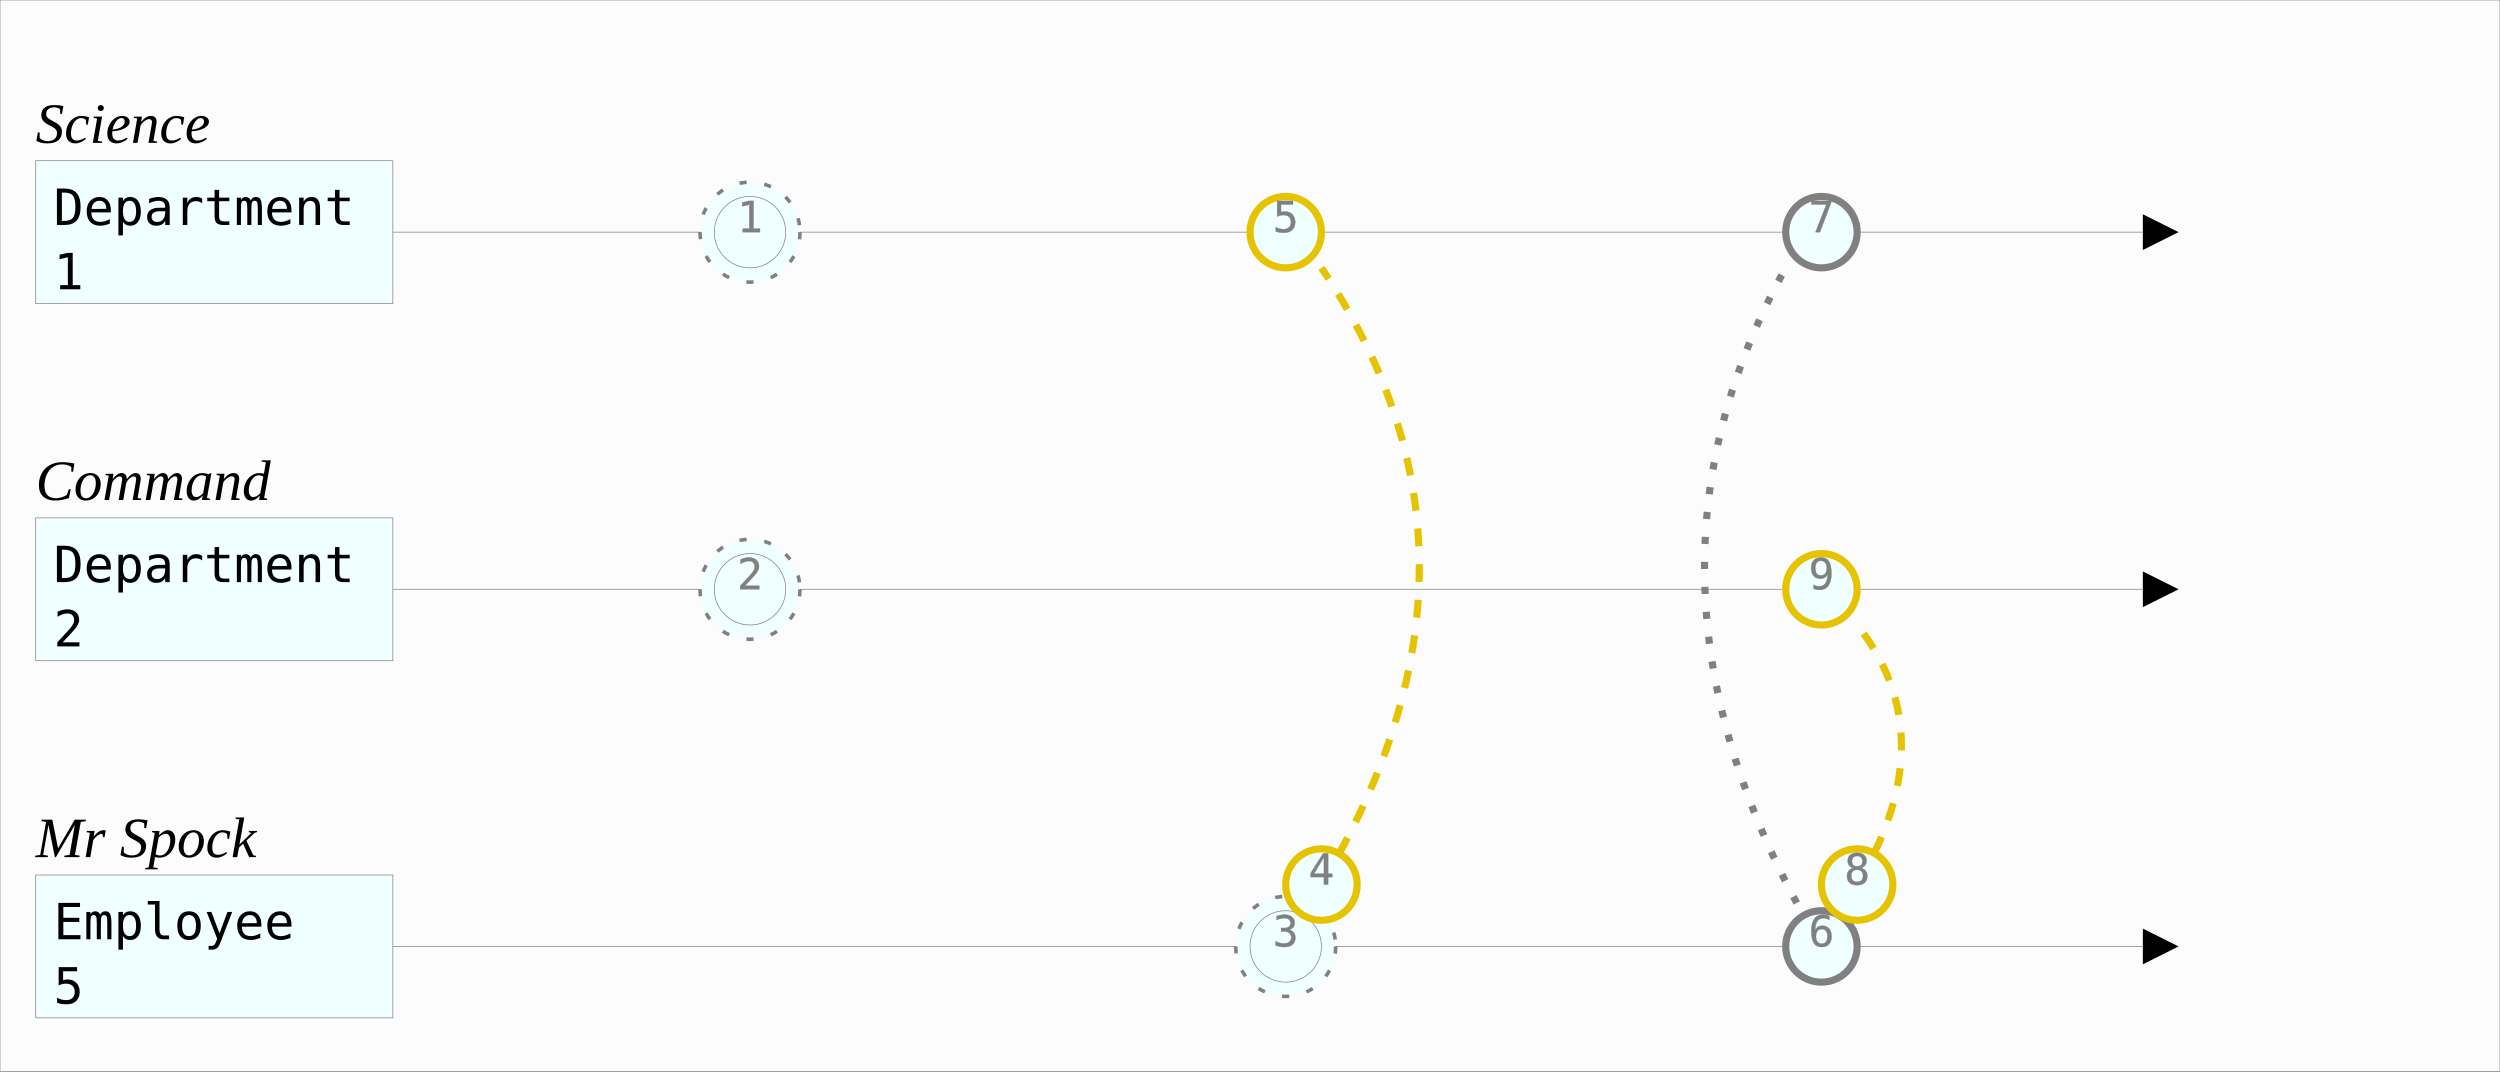
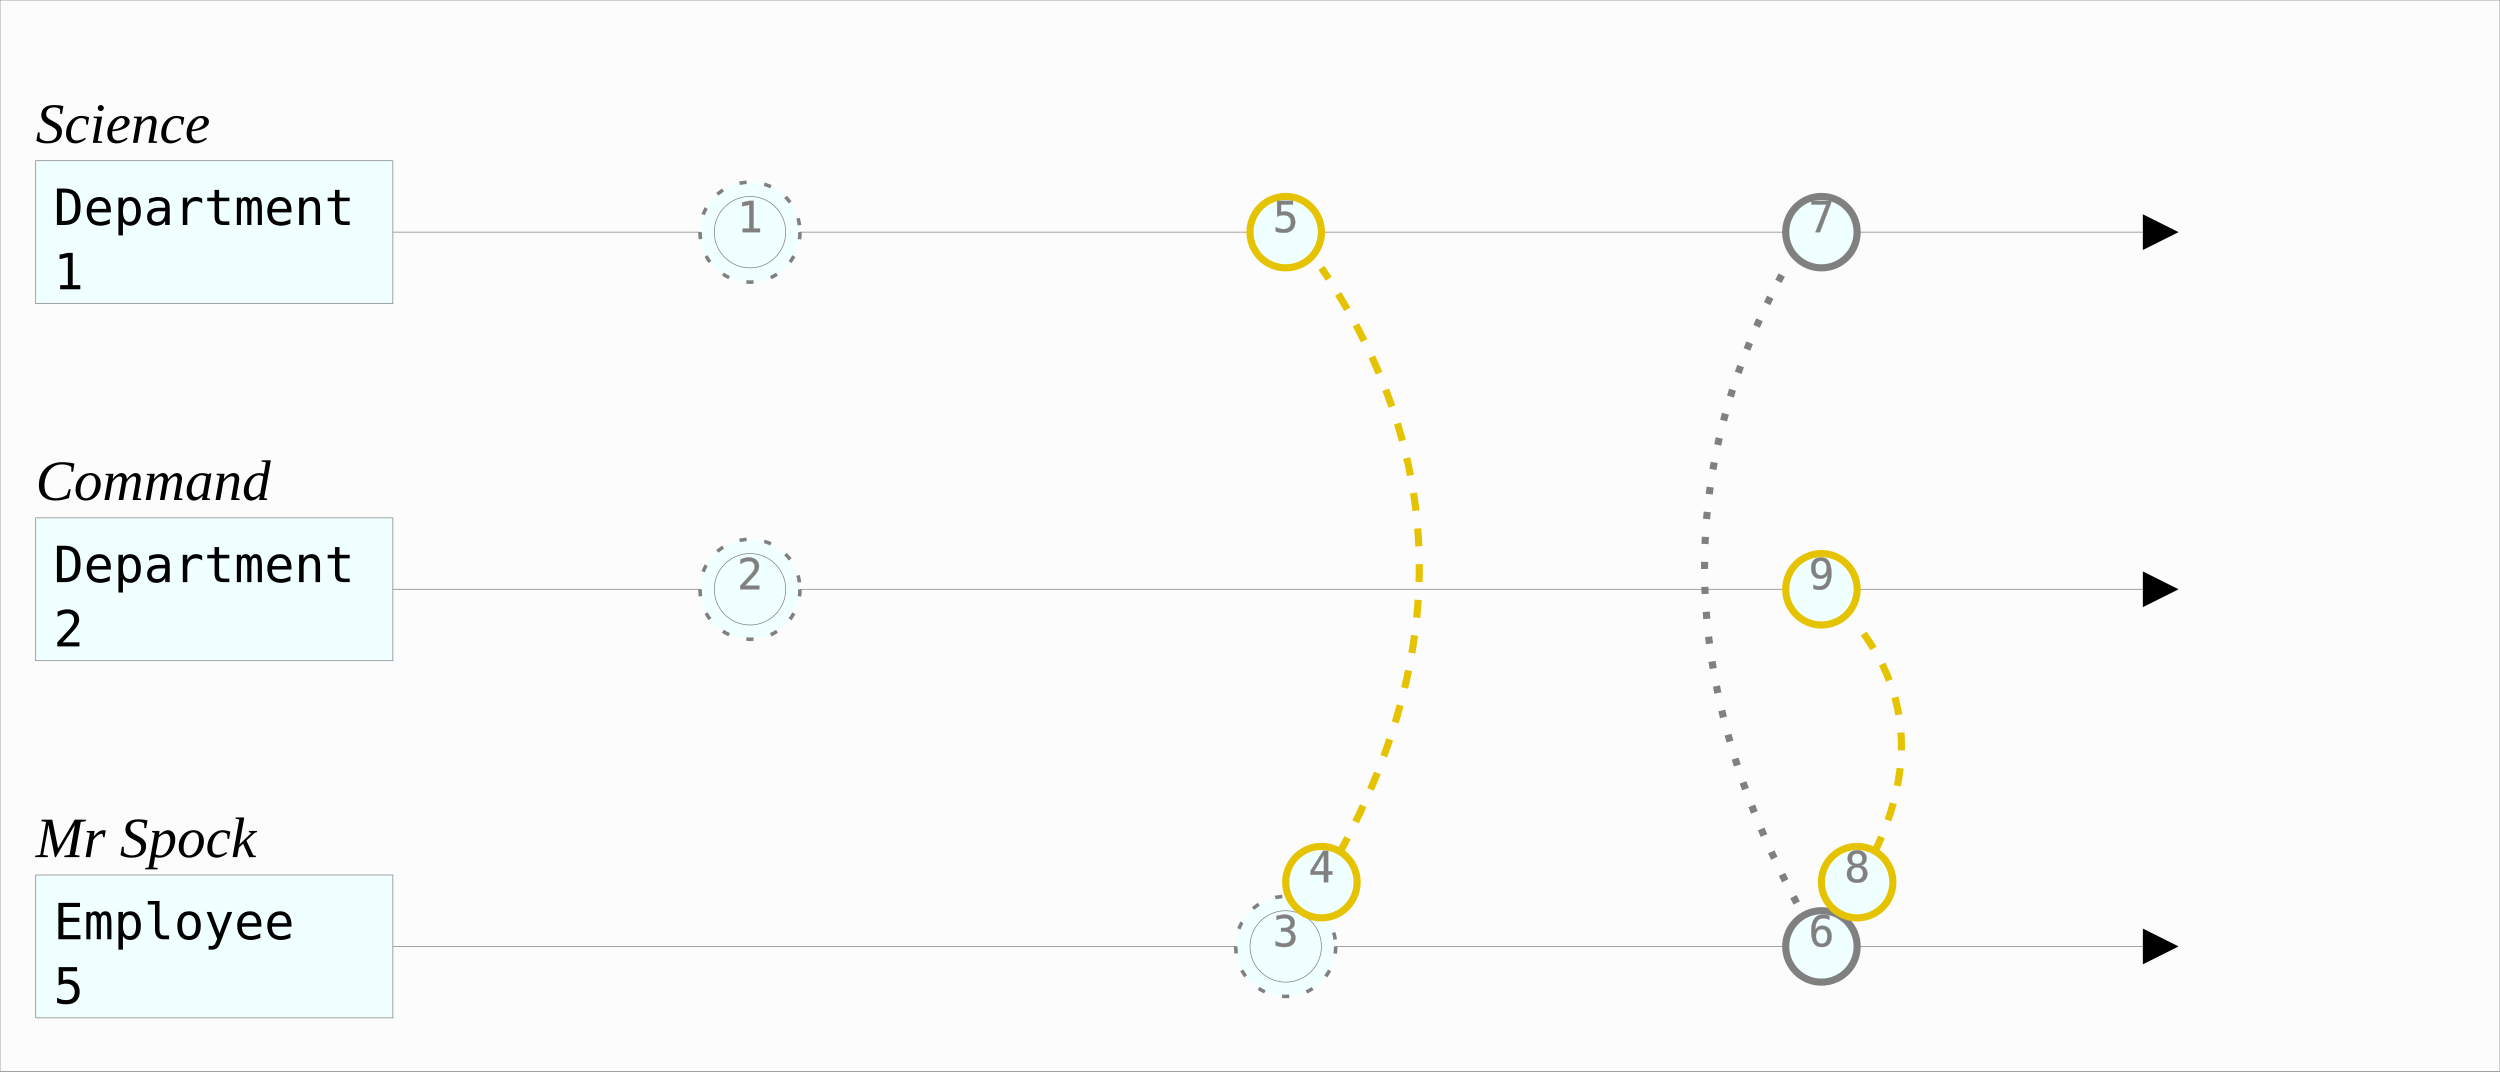
- <svg xmlns="http://www.w3.org/2000/svg" height="300" width="700.0">
-   <style>/*  */.background {
+ <svg xmlns="http://www.w3.org/2000/svg" width="700.0" height="300">
+   <style>/* &lt;![CDATA[ */.background {
  fill: #FCFCFC;
  stroke-width: 0.2;
  stroke: grey;
}
.aggregate rect {
  fill: azure;
  stroke-width: 0.2;
  stroke: grey;
}
.aggregate text {
  font-family: Menlo, monospace;
  font-size: 14px;
}
.aggregate .description {
  font-family: "Times New Roman", serif;
  font-size: 16px;
  font-style: italic;
}
.aggregate line {
  stroke: grey;
  stroke-width: 0.2;
}
.event path {
  fill: transparent;
  stroke-width: 2;
}
.event circle {
  fill: azure;
  stroke-width: 0.2;
  stroke: grey;
}
.event text {
  font-family: Menlo, monospace;
  font-size: 12px;
  stroke: grey;
  stroke-width: 0.1;
  fill: grey;
  text-anchor: middle;
  alignment-baseline: central;
}
.event circle.reverted {
  fill: lightgrey !important;
}
.event.reverted path {
  stroke-width: 0.2;
}
.event.Revert circle {
  fill: #ffe5e5;
}
.event.Revert path {
  stroke: red;
  stroke-dasharray: 5, 5;
  marker-end: url(#triangle);
}
.eventCreated {
  fill: #FCFCFC;
  stroke-width: 1 !important;
  stroke: #222;
}
.event.DeprecatedBy circle {
  fill: black;
}
.event.DeprecatedBy text {
  fill: white;
  stroke-width: 0;
  font-weight: 100;
}
.event.DeprecatedBy path {
  stroke: blue;
  stroke-dasharray: 5, 5;
  marker-end: url(#triangle);
}
.event.Deprecates circle {
  fill: #e6c300;
}
.event.Deprecates text {
  fill: white;
  font-weight: bold;
}
.event.Join circle {
  stroke-width: 2;
  stroke: #e6c300;
}
.event.Join path {
  stroke: #e6c300;
  stroke-dasharray: 5, 5;
}
.event.Disjoin circle {
  stroke-width: 2;
}
.event.Disjoin path {
  stroke: gray;
  stroke-dasharray: 2, 5;
}
- /*  */</style>
+ /* ]]&gt; */</style>
  <rect x="0" y="0" width="700.0" height="300" class="background" />
  <defs>
-     <marker id="triangle" viewBox="0 0 10 10" refX="0" refY="5" markerWidth="10" markerHeight="10" orient="auto" markerUnits="userSpaceOnUse">
+     <marker refX="0" refY="5" markerUnits="userSpaceOnUse" markerWidth="10" markerHeight="10" orient="auto" viewBox="0 0 10 10" id="triangle">
      <path d="M 0 0 L 10 5 L 0 10 z" />
    </marker>
  </defs>
-   <g id="aggregate1088921120" class="aggregate">
+   <g class="aggregate" id="aggregate238382741">
    <rect x="10" y="45" width="100" height="40" />
    <text x="15" y="63" class="type">Department</text>
    <text x="15" y="81" class="id">1</text>
    <text x="10" y="40" class="description">Science</text>
    <line x1="110" y1="65" x2="600.0" y2="65" class="eventLine" marker-end="url(#triangle)" />
  </g>
-   <g id="event308019370" class="event Normal ">
-     <circle cx="210" cy="65" r="14" stroke-dasharray="2, 5" class="eventCreated Normal" />
+   <g class="event Normal " id="event1550509239">
+     <circle cx="210" cy="65.0" r="14" class="eventCreated Normal" stroke-dasharray="2, 5" />
    <circle cx="210" cy="65" r="10" class="event Normal " />
    <text x="210" y="65" class="eventId">1</text>
  </g>
-   <g id="event1032034951" class="event Join ">
+   <g />
+   <g class="event Join " id="event382231237">
    <circle cx="360" cy="65" r="10" class="event Join " />
    <text x="360" y="65" class="eventId">5</text>
  </g>
-   <g id="event1776920766" class="event Disjoin ">
+   <g class="event Disjoin " id="event1549453279">
    <circle cx="510" cy="65" r="10" class="event Disjoin " />
    <text x="510" y="65" class="eventId">7</text>
  </g>
-   <g id="aggregate360922429" class="aggregate">
+   <g class="aggregate" id="aggregate2034129671">
    <rect x="10" y="145" width="100" height="40" />
    <text x="15" y="163" class="type">Department</text>
    <text x="15" y="181" class="id">2</text>
    <text x="10" y="140" class="description">Command</text>
    <line x1="110" y1="165" x2="600.0" y2="165" class="eventLine" marker-end="url(#triangle)" />
  </g>
-   <g id="event1739073143" class="event Normal ">
-     <circle cx="210" cy="165" r="14" stroke-dasharray="2, 5" class="eventCreated Normal" />
+   <g class="event Normal " id="event1920620491">
+     <circle cx="210" cy="165.0" r="14" class="eventCreated Normal" stroke-dasharray="2, 5" />
    <circle cx="210" cy="165" r="10" class="event Normal " />
    <text x="210" y="165" class="eventId">2</text>
  </g>
-   <g id="event1180618663" class="event Join ">
+   <g class="event Join " id="event670162187">
    <circle cx="510" cy="165" r="10" class="event Join " />
    <text x="510" y="165" class="eventId">9</text>
  </g>
-   <g id="aggregate1649816458" class="aggregate">
+   <g class="aggregate" id="aggregate765432341">
    <rect x="10" y="245" width="100" height="40" />
    <text x="15" y="263" class="type">Employee</text>
    <text x="15" y="281" class="id">5</text>
    <text x="10" y="240" class="description">Mr Spock</text>
    <line x1="110" y1="265" x2="600.0" y2="265" class="eventLine" marker-end="url(#triangle)" />
  </g>
-   <g id="event1857065000" class="event Normal ">
-     <circle cx="360" cy="265" r="14" stroke-dasharray="2, 5" class="eventCreated Normal" />
+   <g class="event Normal " id="event645006018">
+     <circle cx="360" cy="265.0" r="14" class="eventCreated Normal" stroke-dasharray="2, 5" />
    <circle cx="360" cy="265" r="10" class="event Normal " />
    <text x="360" y="265" class="eventId">3</text>
  </g>
-   <g id="event1217239063" class="event Join ">
+   <g class="event Join " id="event110550472">
    <path d="M370 247.679 Q 424.804 156.34, 370 75" />
-     <circle cx="370" cy="247.679" r="10" class="event Join " />
-     <text x="370" y="247.679" class="eventId">4</text>
+     <circle cx="370" cy="247" r="10" class="event Join " />
+     <text x="370" y="247" class="eventId">4</text>
  </g>
-   <g id="event2015253846" class="event Disjoin ">
-     <path d="M510 265 Q 450 165, 500 75" />
+   <g class="event Disjoin " id="event799429012">
+     <path d="M510 265.0 Q 450.0 165, 500 75" />
    <circle cx="510" cy="265" r="10" class="event Disjoin " />
    <text x="510" y="265" class="eventId">6</text>
  </g>
-   <g id="event730330044" class="event Join ">
+   <g class="event Join " id="event2130211151">
    <path d="M520 247.679 Q 544.804 206.34, 520 175" />
-     <circle cx="520" cy="247.679" r="10" class="event Join " />
-     <text x="520" y="247.679" class="eventId">8</text>
+     <circle cx="520" cy="247" r="10" class="event Join " />
+     <text x="520" y="247" class="eventId">8</text>
  </g>
</svg>
